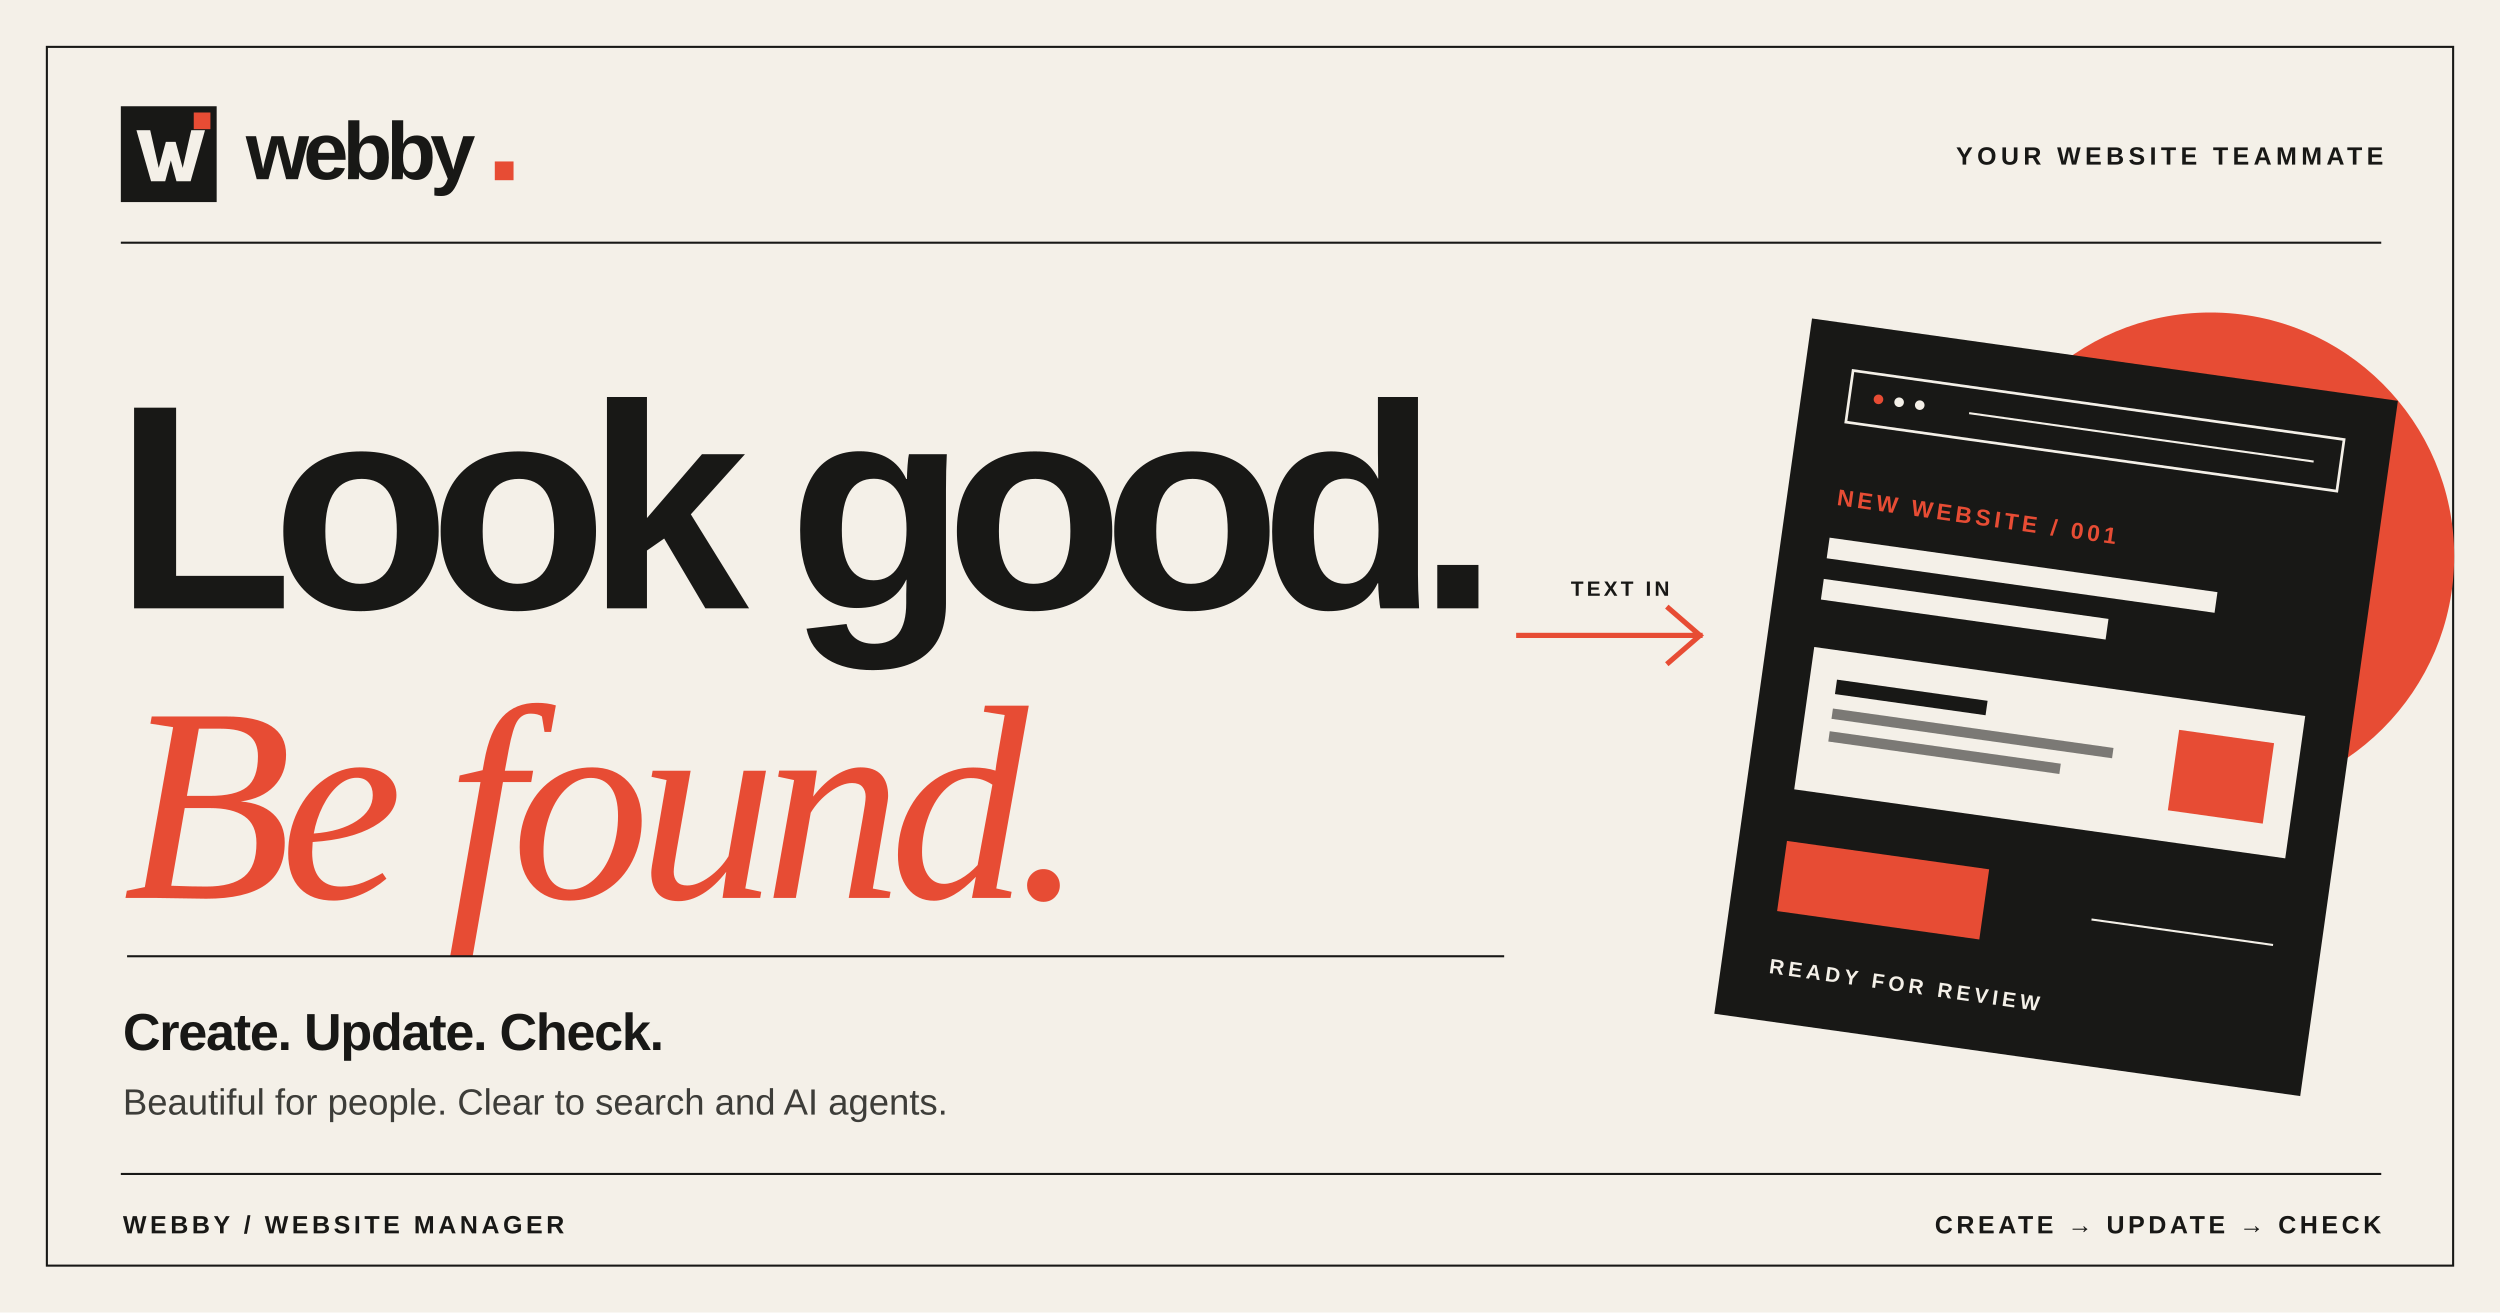
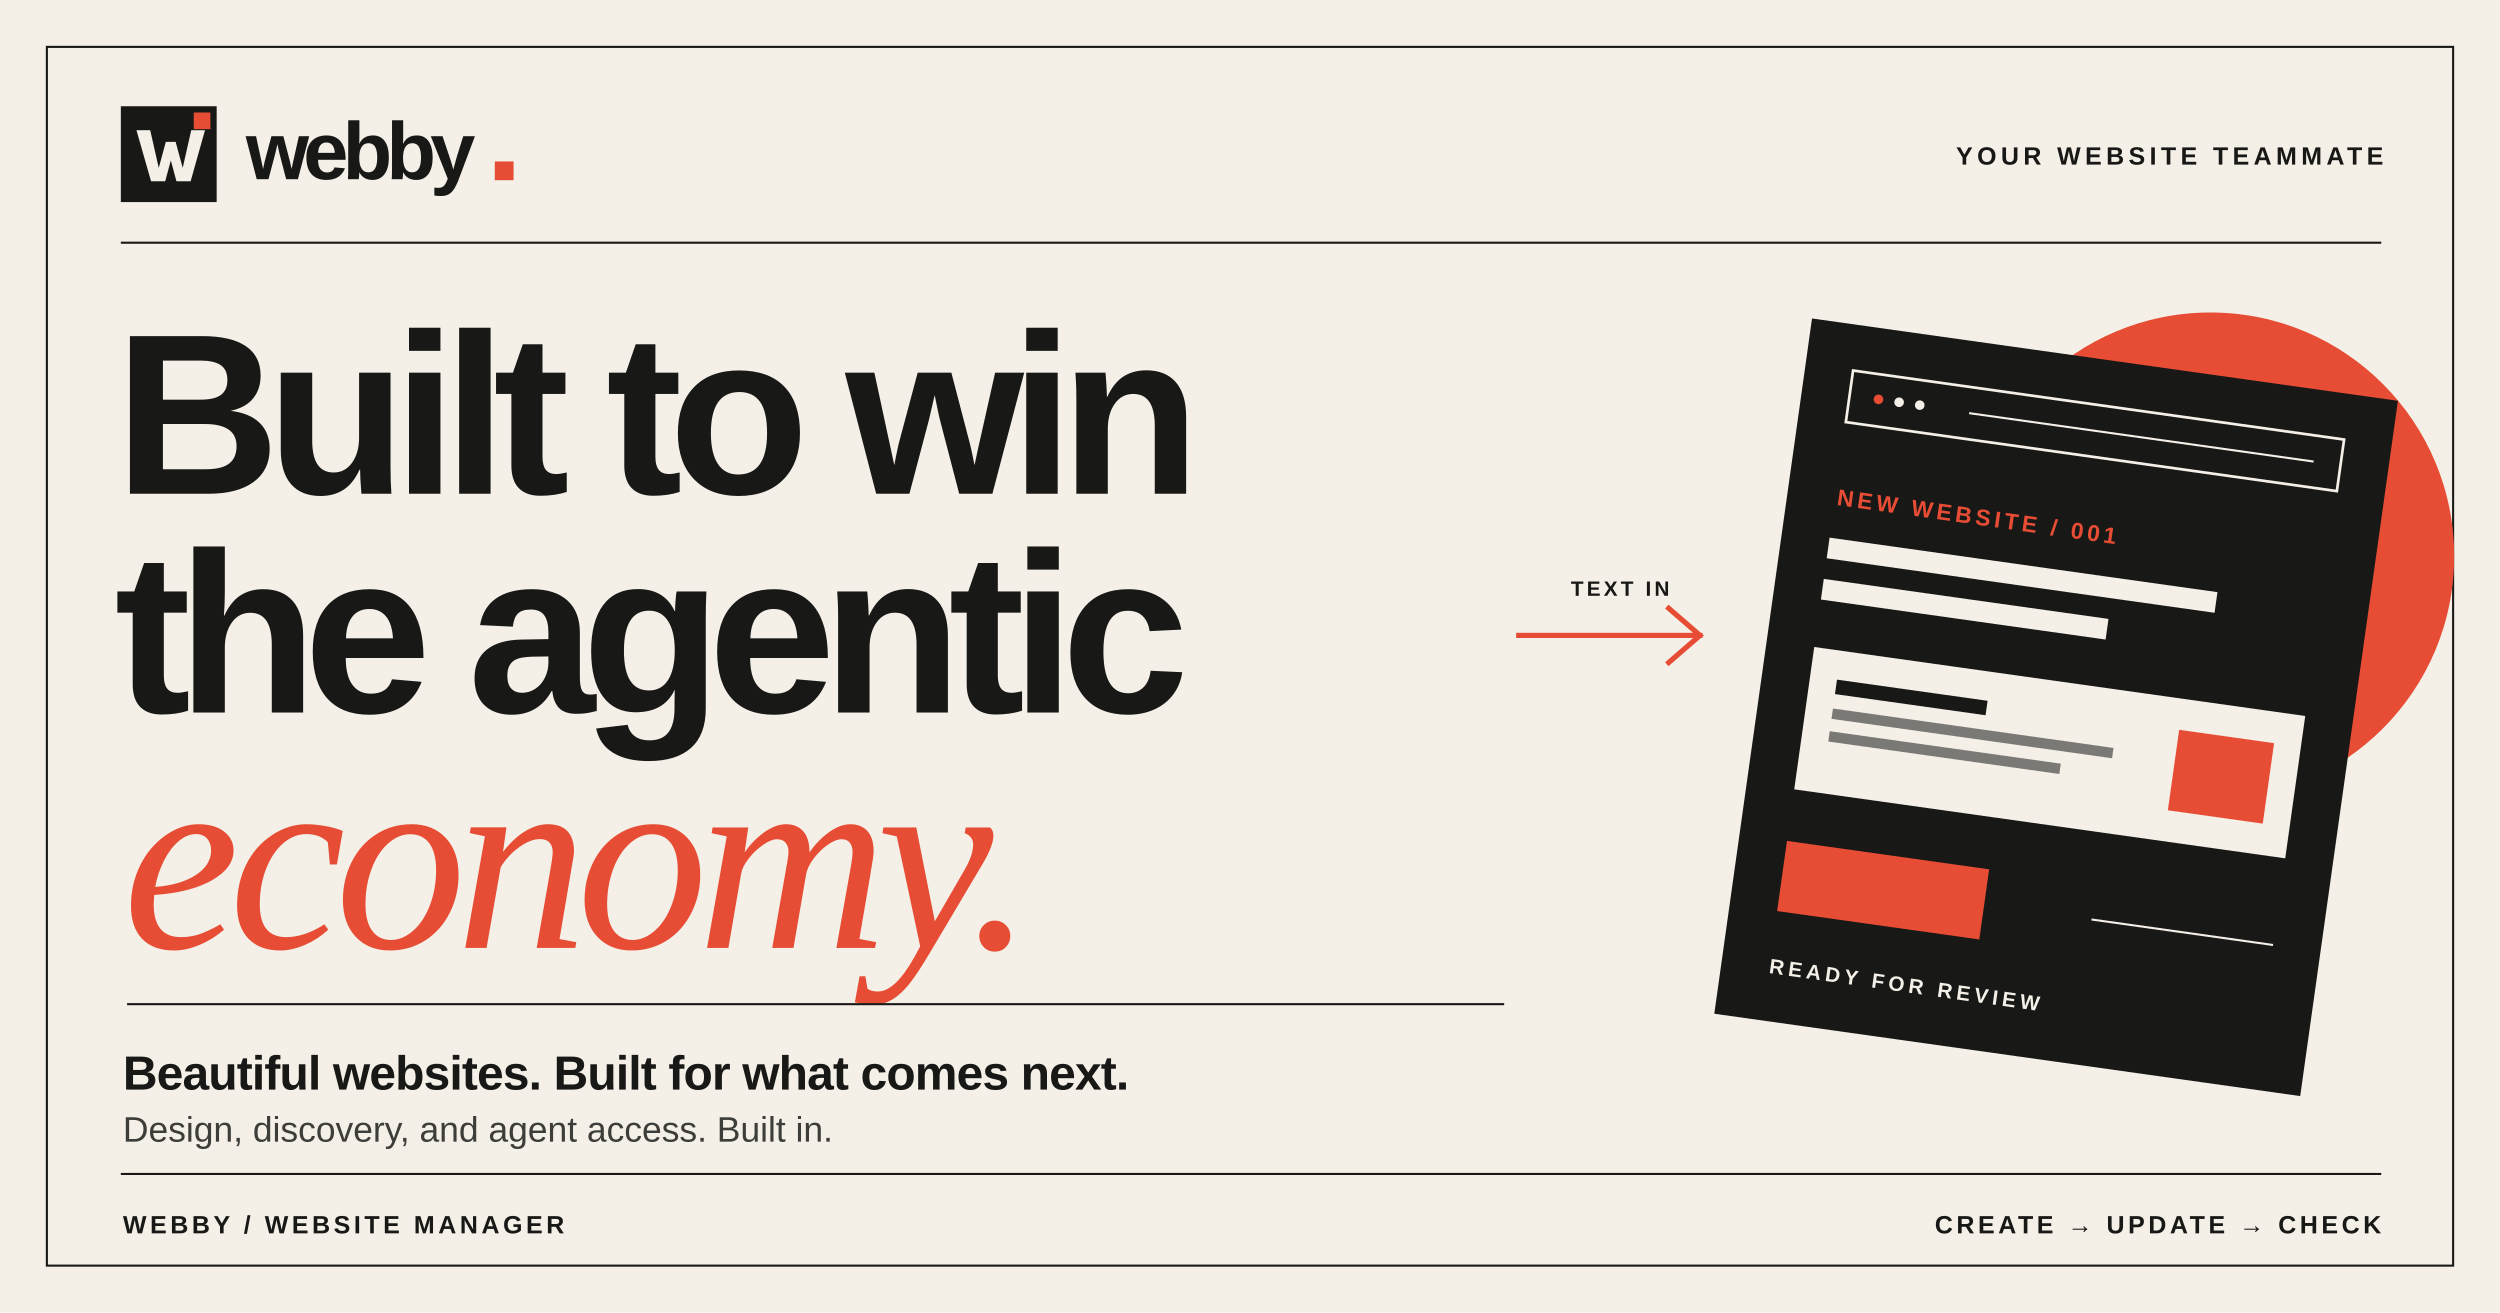
<svg xmlns="http://www.w3.org/2000/svg" width="1200" height="630" viewBox="0 0 1200 630" role="img" aria-labelledby="title description">
  <rect width="1200" height="630" fill="#f4f0e8" />
  <rect x="22.5" y="22.5" width="1155" height="585" fill="none" stroke="#181816" stroke-width="1" />
  <rect x="58" y="51" width="46" height="46" fill="#181816" />
  <path d="M65.5 62.5h6.6l4.1 18.1 3.4-12.5h4.7l3.4 12.5 4.1-18.1h6.6L91.5 87h-6.8L82 77l-2.7 10h-6.8z" fill="#f4f0e8" />
  <rect x="93" y="54" width="8" height="8" fill="#e74c34" />
  <text x="118" y="86" font-family="Arial, Helvetica, sans-serif" font-size="39" font-weight="700" letter-spacing="-2.8" fill="#181816">webby</text>
  <rect x="237.5" y="77.5" width="9" height="9" fill="#e74c34" />
  <text x="1144" y="79" text-anchor="end" font-family="Arial, Helvetica, sans-serif" font-size="12" font-weight="700" letter-spacing="2.1" fill="#181816">YOUR WEBSITE TEAMMATE</text>
  <line x1="58" y1="116.5" x2="1143" y2="116.5" stroke="#181816" stroke-width="1" />
-   <text x="55" y="292" font-family="Arial, Helvetica, sans-serif" font-size="140" font-weight="700" letter-spacing="-10" fill="#181816">Look good.</text>
-   <text x="59" y="431" font-family="Georgia, 'Times New Roman', serif" font-size="133" font-style="italic" letter-spacing="-6" fill="#e74c34">Be found.</text>
-   <line x1="61" y1="459" x2="722" y2="459" stroke="#181816" stroke-width="1" />
-   <text x="59" y="504" font-family="Arial, Helvetica, sans-serif" font-size="25" font-weight="700" letter-spacing="-0.6" fill="#181816">Create. Update. Check.</text>
-   <text x="59" y="535" font-family="Arial, Helvetica, sans-serif" font-size="17.5" fill="#3d3d39">Beautiful for people. Clear to search and AI agents.</text>
+   <text x="55" y="237" font-family="Arial, Helvetica, sans-serif" font-size="110" font-weight="700" letter-spacing="-6.5" fill="#181816">Built to win</text>
+   <text x="55" y="342" font-family="Arial, Helvetica, sans-serif" font-size="110" font-weight="700" letter-spacing="-6.5" fill="#181816">the agentic</text>
+   <text x="59" y="455" font-family="Georgia, 'Times New Roman', serif" font-size="126" font-style="italic" letter-spacing="-5" fill="#e74c34">economy.</text>
+   <line x1="61" y1="482" x2="722" y2="482" stroke="#181816" stroke-width="1" />
+   <text x="59" y="523" font-family="Arial, Helvetica, sans-serif" font-size="23" font-weight="700" letter-spacing="-0.4" fill="#181816">Beautiful websites. Built for what comes next.</text>
+   <text x="59" y="548" font-family="Arial, Helvetica, sans-serif" font-size="17" fill="#3d3d39">Design, discovery, and agent access. Built in.</text>
  <circle cx="1061" cy="267" r="117" fill="#e74c34" />
  <path d="M729 305h87m-15-13 15 13-15 13" fill="none" stroke="#e74c34" stroke-width="2.5" stroke-linecap="square" stroke-linejoin="miter" />
  <text x="754" y="286" font-family="Arial, Helvetica, sans-serif" font-size="10" font-weight="700" letter-spacing="1.5" fill="#181816">TEXT IN</text>
  <g transform="rotate(8 987 339)">
    <rect x="845" y="171" width="284" height="337" fill="#181816" />
    <rect x="868" y="193" width="238" height="25" fill="none" stroke="#f4f0e8" stroke-width="1.3" />
    <circle cx="882" cy="205" r="2.3" fill="#e74c34" />
    <circle cx="892" cy="205" r="2.3" fill="#f4f0e8" />
    <circle cx="902" cy="205" r="2.3" fill="#f4f0e8" />
    <line x1="926" y1="205.5" x2="1093" y2="205.5" stroke="#f4f0e8" stroke-width="1" />
    <text x="869" y="258" font-family="Arial, Helvetica, sans-serif" font-size="11" font-weight="700" letter-spacing="1.8" fill="#e74c34">NEW WEBSITE / 001</text>
    <rect x="868" y="274" width="188" height="10" fill="#f4f0e8" />
    <rect x="868" y="294" width="138" height="10" fill="#f4f0e8" />
    <rect x="868" y="327" width="238" height="69" fill="#f4f0e8" />
    <rect x="881" y="341" width="73" height="7" fill="#181816" />
    <rect x="881" y="355" width="136" height="5" fill="#181816" opacity=".55" />
    <rect x="881" y="366" width="112" height="5" fill="#181816" opacity=".55" />
    <rect x="1047" y="342" width="46" height="39" fill="#e74c34" />
    <rect x="868" y="421" width="98" height="34" fill="#e74c34" />
    <path d="M1018 438h88" stroke="#f4f0e8" stroke-width="1" />
    <text x="868" y="485" font-family="Arial, Helvetica, sans-serif" font-size="10" font-weight="700" letter-spacing="2" fill="#f4f0e8">READY FOR REVIEW</text>
  </g>
  <line x1="58" y1="563.5" x2="1143" y2="563.5" stroke="#181816" stroke-width="1" />
  <text x="59" y="592" font-family="Arial, Helvetica, sans-serif" font-size="12" font-weight="700" letter-spacing="1.7" fill="#181816">WEBBY / WEBSITE MANAGER</text>
  <text x="1143" y="592" text-anchor="end" font-family="Arial, Helvetica, sans-serif" font-size="12" font-weight="700" letter-spacing="1.7" fill="#181816">CREATE → UPDATE → CHECK</text>
</svg>
